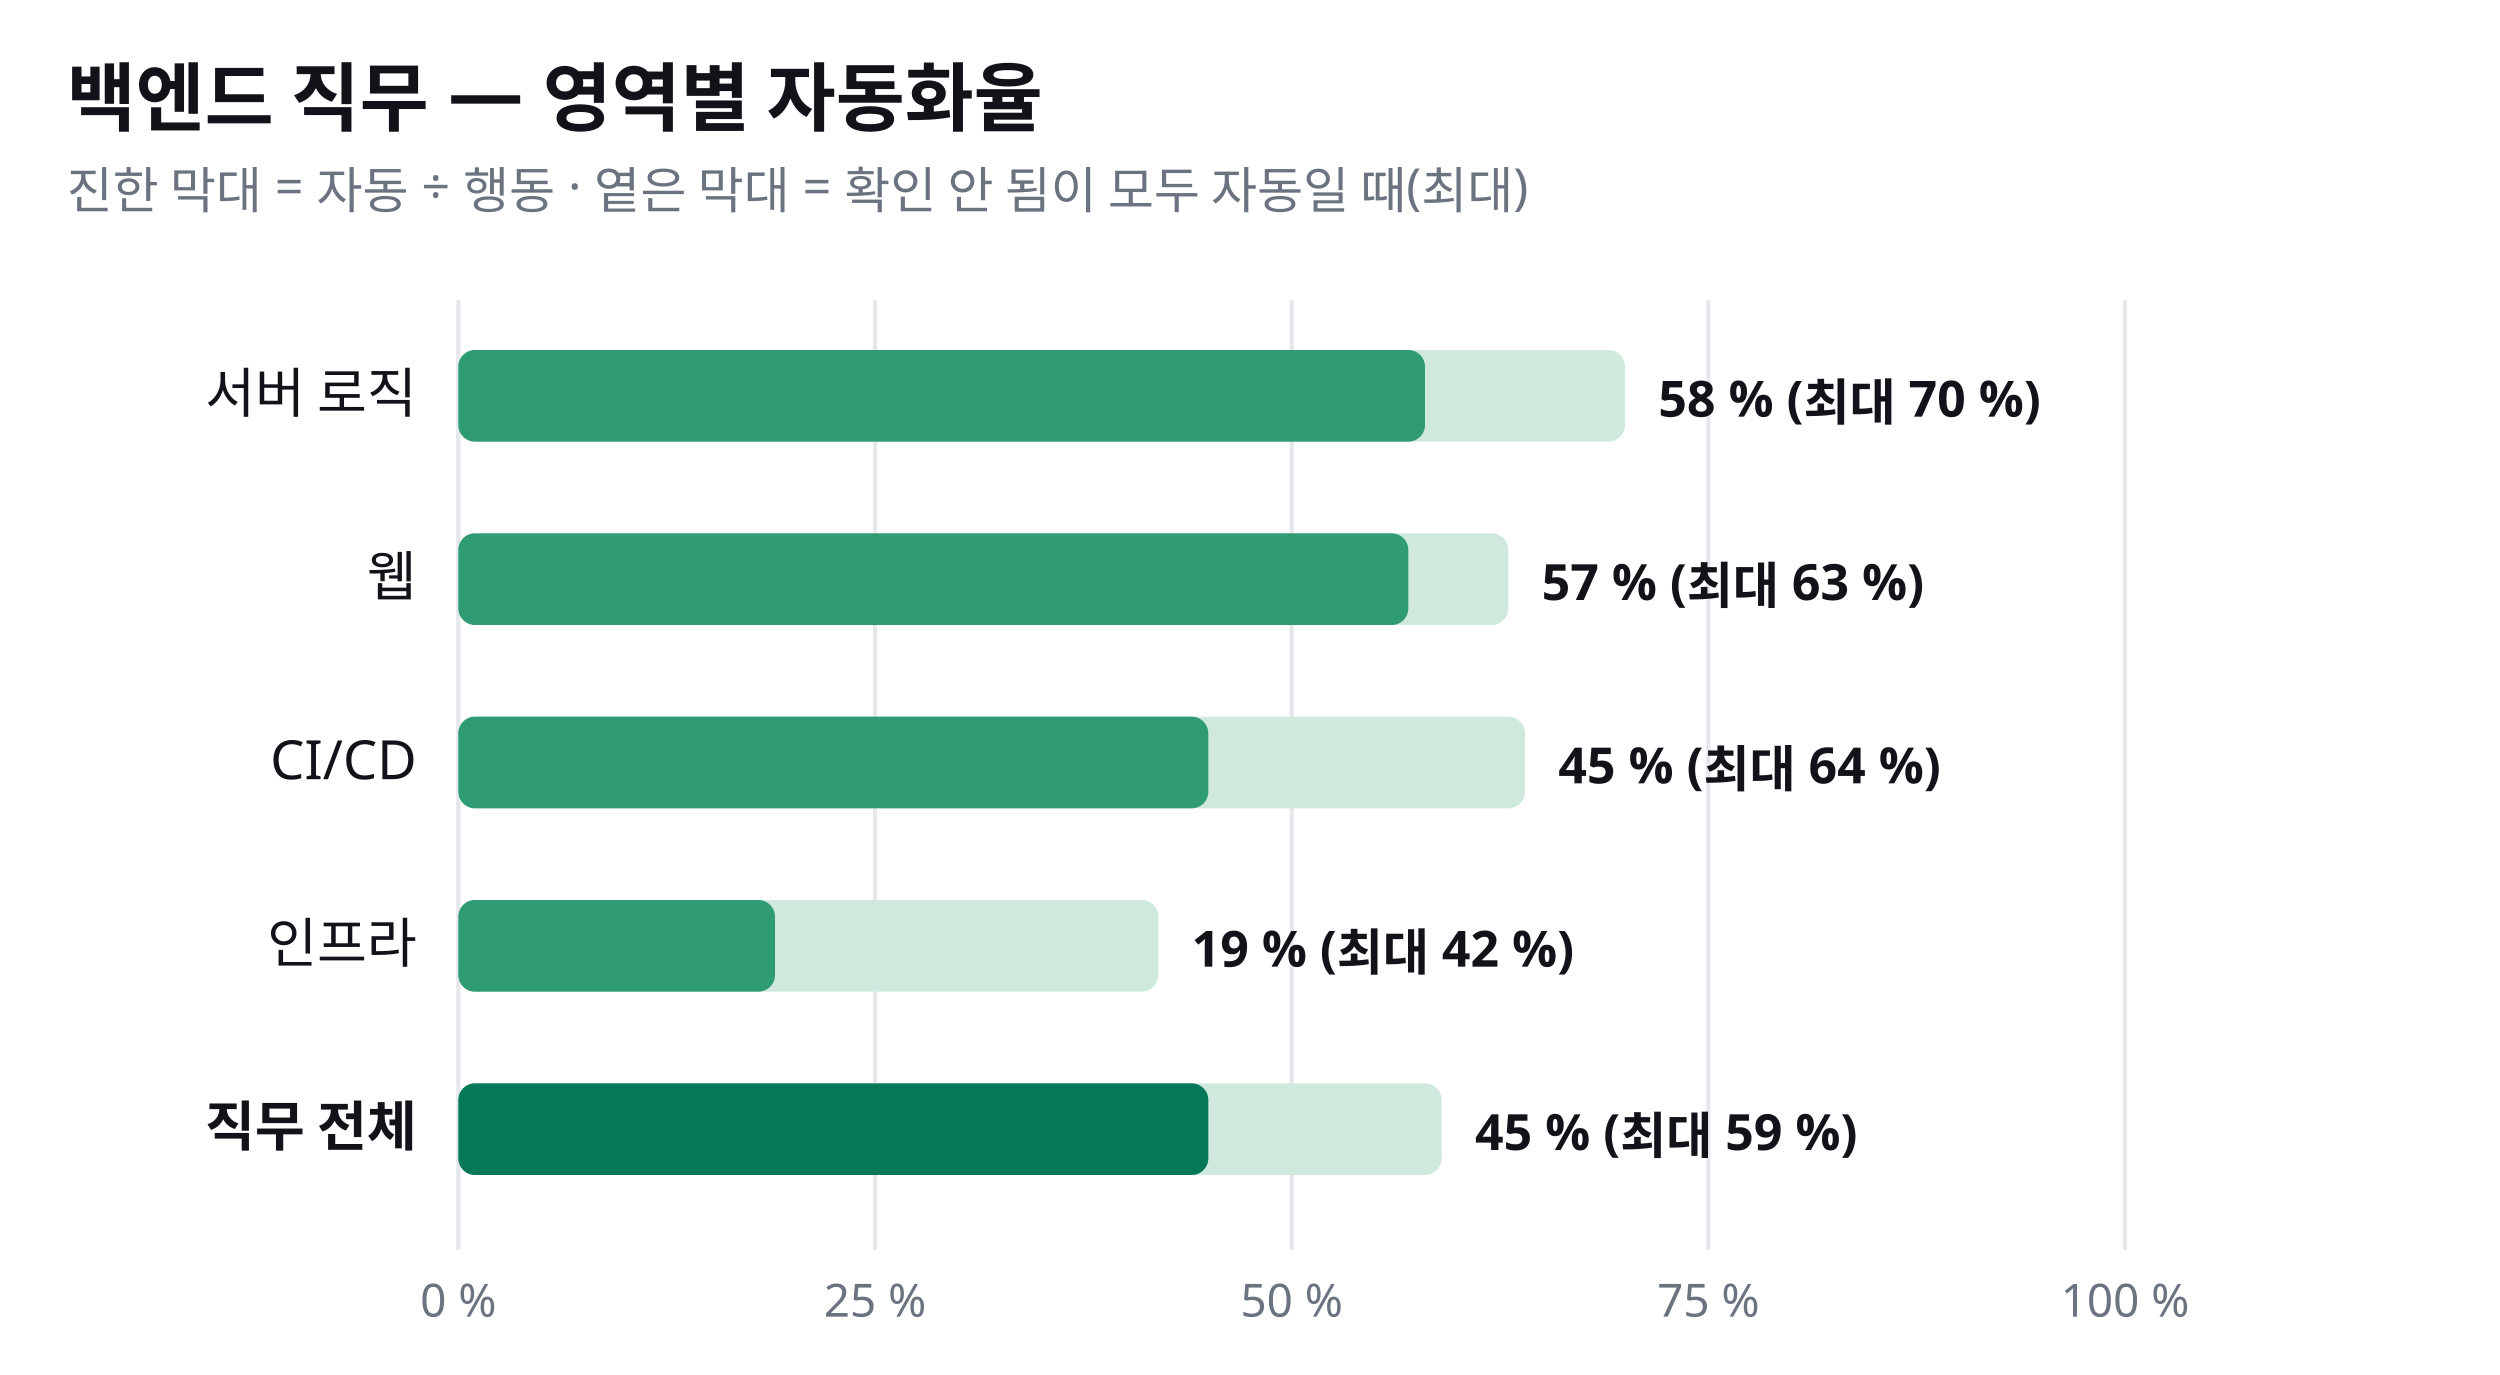
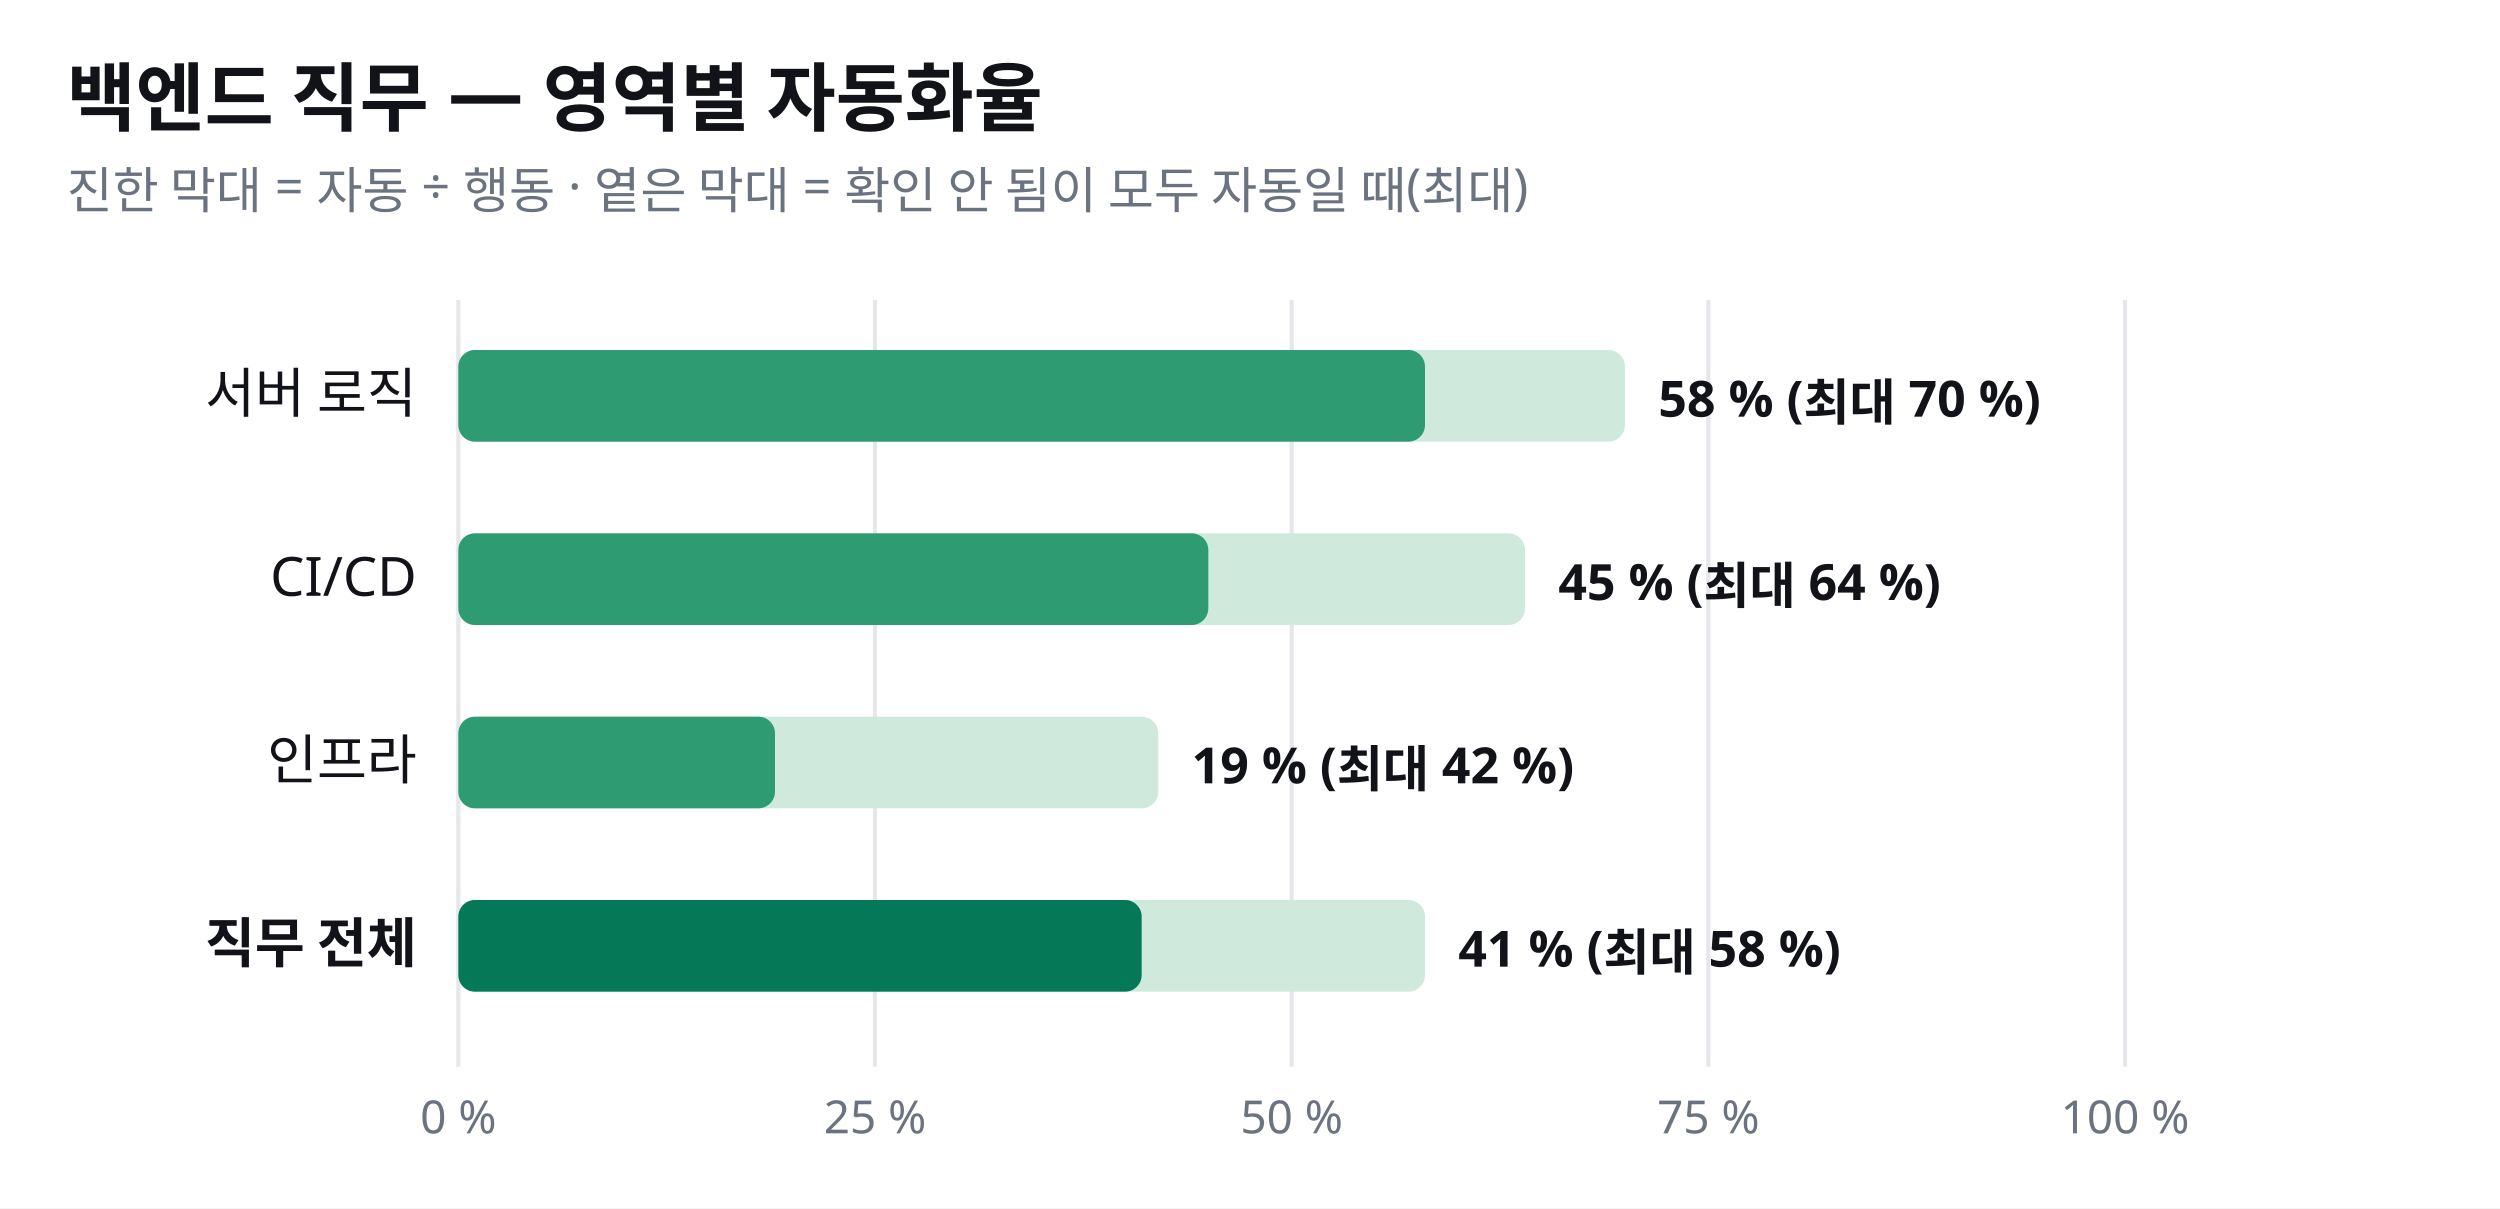
- <svg xmlns="http://www.w3.org/2000/svg" viewBox="0 0 600 330" width="600" height="330" role="img" aria-labelledby="t d">
-   <rect width="600" height="330" fill="#ffffff" />
+ <svg xmlns="http://www.w3.org/2000/svg" viewBox="0 0 600 290" width="600" height="290" role="img" aria-labelledby="t d">
+   <rect width="600" height="290" fill="#ffffff" />
  <g font-family="Pretendard, 'Apple SD Gothic Neo', 'Noto Sans KR', 'Malgun Gothic', sans-serif">
    <text x="16" y="30" font-size="18" fill="#111318" font-weight="700">백엔드 직무 — 영역별 자동화율</text>
    <text x="16" y="50" font-size="12" fill="#6b7280">진한 막대 = 자동 ÷ 행동 · 옅은 막대 = 확인 안 됨이 모두 자동일 때(최대)</text>
-     <line x1="110" x2="110" y1="72" y2="300" stroke="#e5e7eb" />
-     <text x="110" y="316" font-size="11" fill="#6b7280" text-anchor="middle">0 %</text>
-     <line x1="210" x2="210" y1="72" y2="300" stroke="#e5e7eb" />
-     <text x="210" y="316" font-size="11" fill="#6b7280" text-anchor="middle">25 %</text>
-     <line x1="310" x2="310" y1="72" y2="300" stroke="#e5e7eb" />
-     <text x="310" y="316" font-size="11" fill="#6b7280" text-anchor="middle">50 %</text>
-     <line x1="410" x2="410" y1="72" y2="300" stroke="#e5e7eb" />
-     <text x="410" y="316" font-size="11" fill="#6b7280" text-anchor="middle">75 %</text>
-     <line x1="510" x2="510" y1="72" y2="300" stroke="#e5e7eb" />
-     <text x="510" y="316" font-size="11" fill="#6b7280" text-anchor="middle">100 %</text>
+     <line x1="110" x2="110" y1="72" y2="256" stroke="#e5e7eb" />
+     <text x="110" y="272" font-size="11" fill="#6b7280" text-anchor="middle">0 %</text>
+     <line x1="210" x2="210" y1="72" y2="256" stroke="#e5e7eb" />
+     <text x="210" y="272" font-size="11" fill="#6b7280" text-anchor="middle">25 %</text>
+     <line x1="310" x2="310" y1="72" y2="256" stroke="#e5e7eb" />
+     <text x="310" y="272" font-size="11" fill="#6b7280" text-anchor="middle">50 %</text>
+     <line x1="410" x2="410" y1="72" y2="256" stroke="#e5e7eb" />
+     <text x="410" y="272" font-size="11" fill="#6b7280" text-anchor="middle">75 %</text>
+     <line x1="510" x2="510" y1="72" y2="256" stroke="#e5e7eb" />
+     <text x="510" y="272" font-size="11" fill="#6b7280" text-anchor="middle">100 %</text>
    <text x="100" y="99" font-size="13" fill="#111318" text-anchor="end" font-weight="400">서버 로직</text>
    <rect x="110" y="84" width="280" height="22" rx="4" fill="#cfe9dd" />
    <rect x="110" y="84" width="232" height="22" rx="4" fill="#2f9b72" />
    <text x="398" y="100" font-size="12" fill="#111318" font-weight="700">58 %  (최대 70 %)</text>
-     <text x="100" y="143" font-size="13" fill="#111318" text-anchor="end" font-weight="400">웹</text>
-     <rect x="110" y="128" width="252" height="22" rx="4" fill="#cfe9dd" />
-     <rect x="110" y="128" width="228" height="22" rx="4" fill="#2f9b72" />
-     <text x="370" y="144" font-size="12" fill="#111318" font-weight="700">57 %  (최대 63 %)</text>
-     <text x="100" y="187" font-size="13" fill="#111318" text-anchor="end" font-weight="400">CI/CD</text>
-     <rect x="110" y="172" width="256" height="22" rx="4" fill="#cfe9dd" />
-     <rect x="110" y="172" width="180" height="22" rx="4" fill="#2f9b72" />
-     <text x="374" y="188" font-size="12" fill="#111318" font-weight="700">45 %  (최대 64 %)</text>
-     <text x="100" y="231" font-size="13" fill="#111318" text-anchor="end" font-weight="400">인프라</text>
-     <rect x="110" y="216" width="168" height="22" rx="4" fill="#cfe9dd" />
-     <rect x="110" y="216" width="76" height="22" rx="4" fill="#2f9b72" />
-     <text x="286" y="232" font-size="12" fill="#111318" font-weight="700">19 %  (최대 42 %)</text>
-     <text x="100" y="275" font-size="13" fill="#111318" text-anchor="end" font-weight="700">직무 전체</text>
-     <rect x="110" y="260" width="236" height="22" rx="4" fill="#cfe9dd" />
-     <rect x="110" y="260" width="180" height="22" rx="4" fill="#047857" />
-     <text x="354" y="276" font-size="12" fill="#111318" font-weight="700">45 %  (최대 59 %)</text>
+     <text x="100" y="143" font-size="13" fill="#111318" text-anchor="end" font-weight="400">CI/CD</text>
+     <rect x="110" y="128" width="256" height="22" rx="4" fill="#cfe9dd" />
+     <rect x="110" y="128" width="180" height="22" rx="4" fill="#2f9b72" />
+     <text x="374" y="144" font-size="12" fill="#111318" font-weight="700">45 %  (최대 64 %)</text>
+     <text x="100" y="187" font-size="13" fill="#111318" text-anchor="end" font-weight="400">인프라</text>
+     <rect x="110" y="172" width="168" height="22" rx="4" fill="#cfe9dd" />
+     <rect x="110" y="172" width="76" height="22" rx="4" fill="#2f9b72" />
+     <text x="286" y="188" font-size="12" fill="#111318" font-weight="700">19 %  (최대 42 %)</text>
+     <text x="100" y="231" font-size="13" fill="#111318" text-anchor="end" font-weight="700">직무 전체</text>
+     <rect x="110" y="216" width="232" height="22" rx="4" fill="#cfe9dd" />
+     <rect x="110" y="216" width="164" height="22" rx="4" fill="#047857" />
+     <text x="350" y="232" font-size="12" fill="#111318" font-weight="700">41 %  (최대 58 %)</text>
  </g>
</svg>
